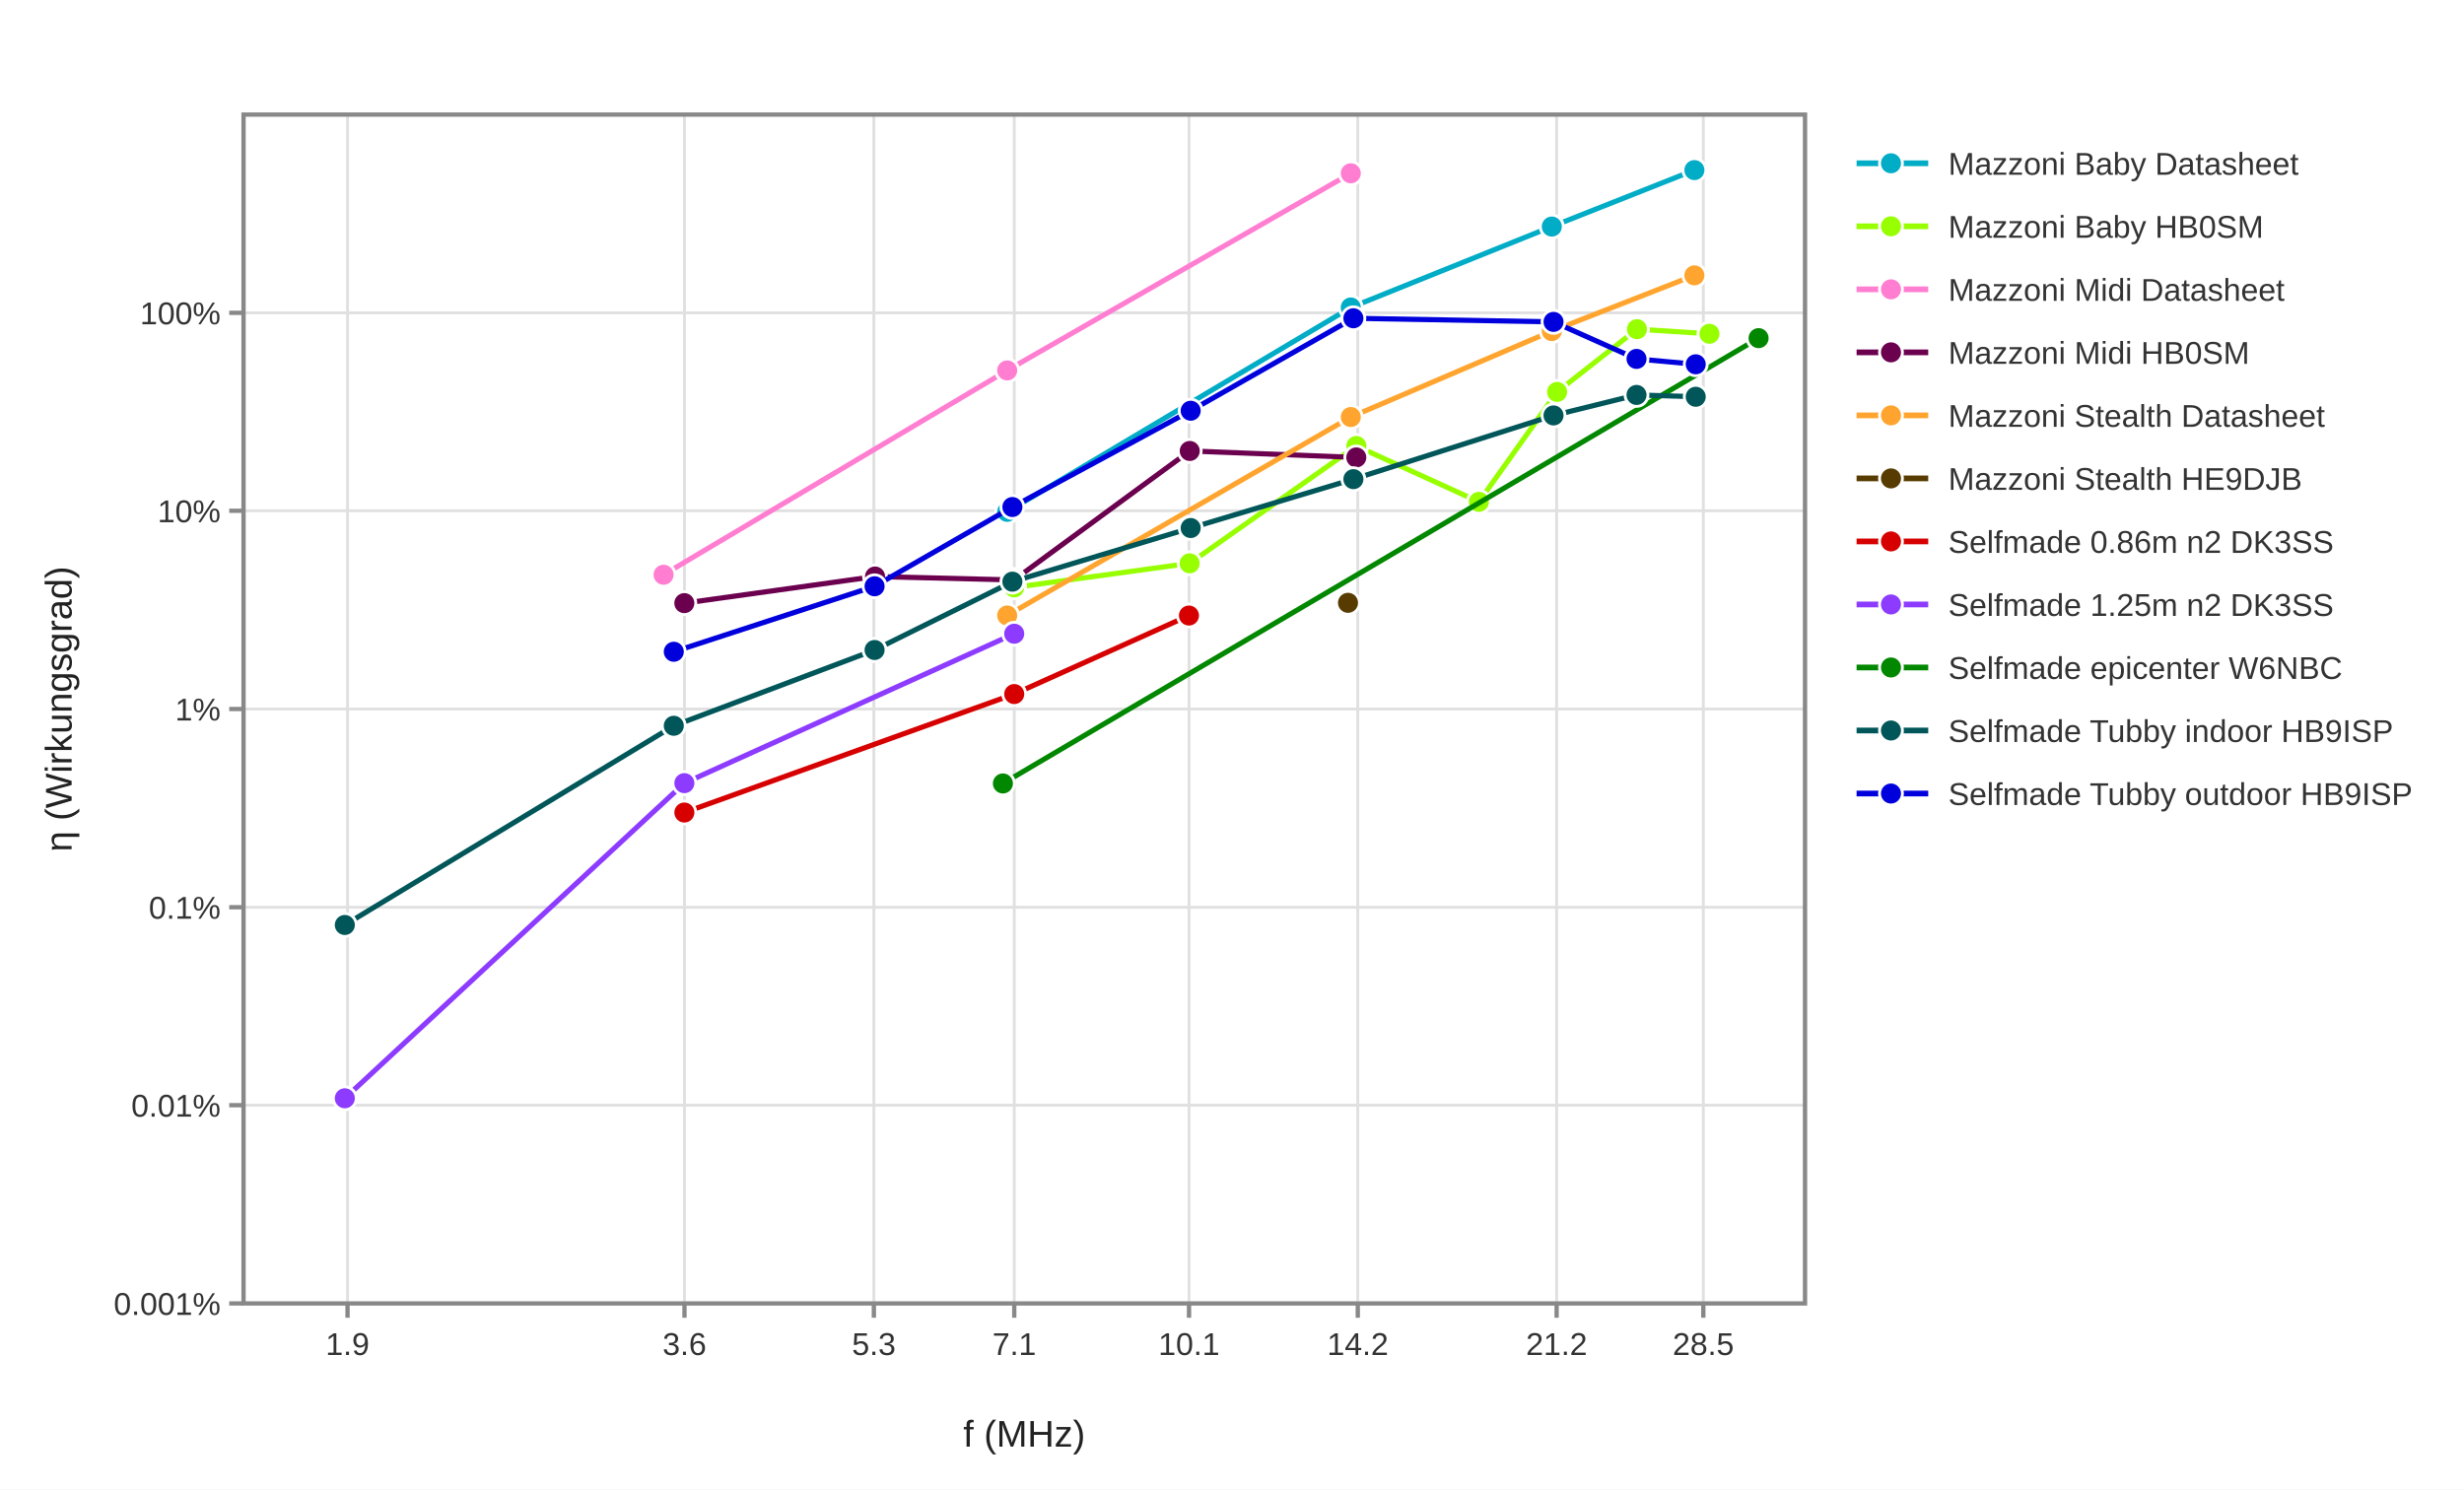
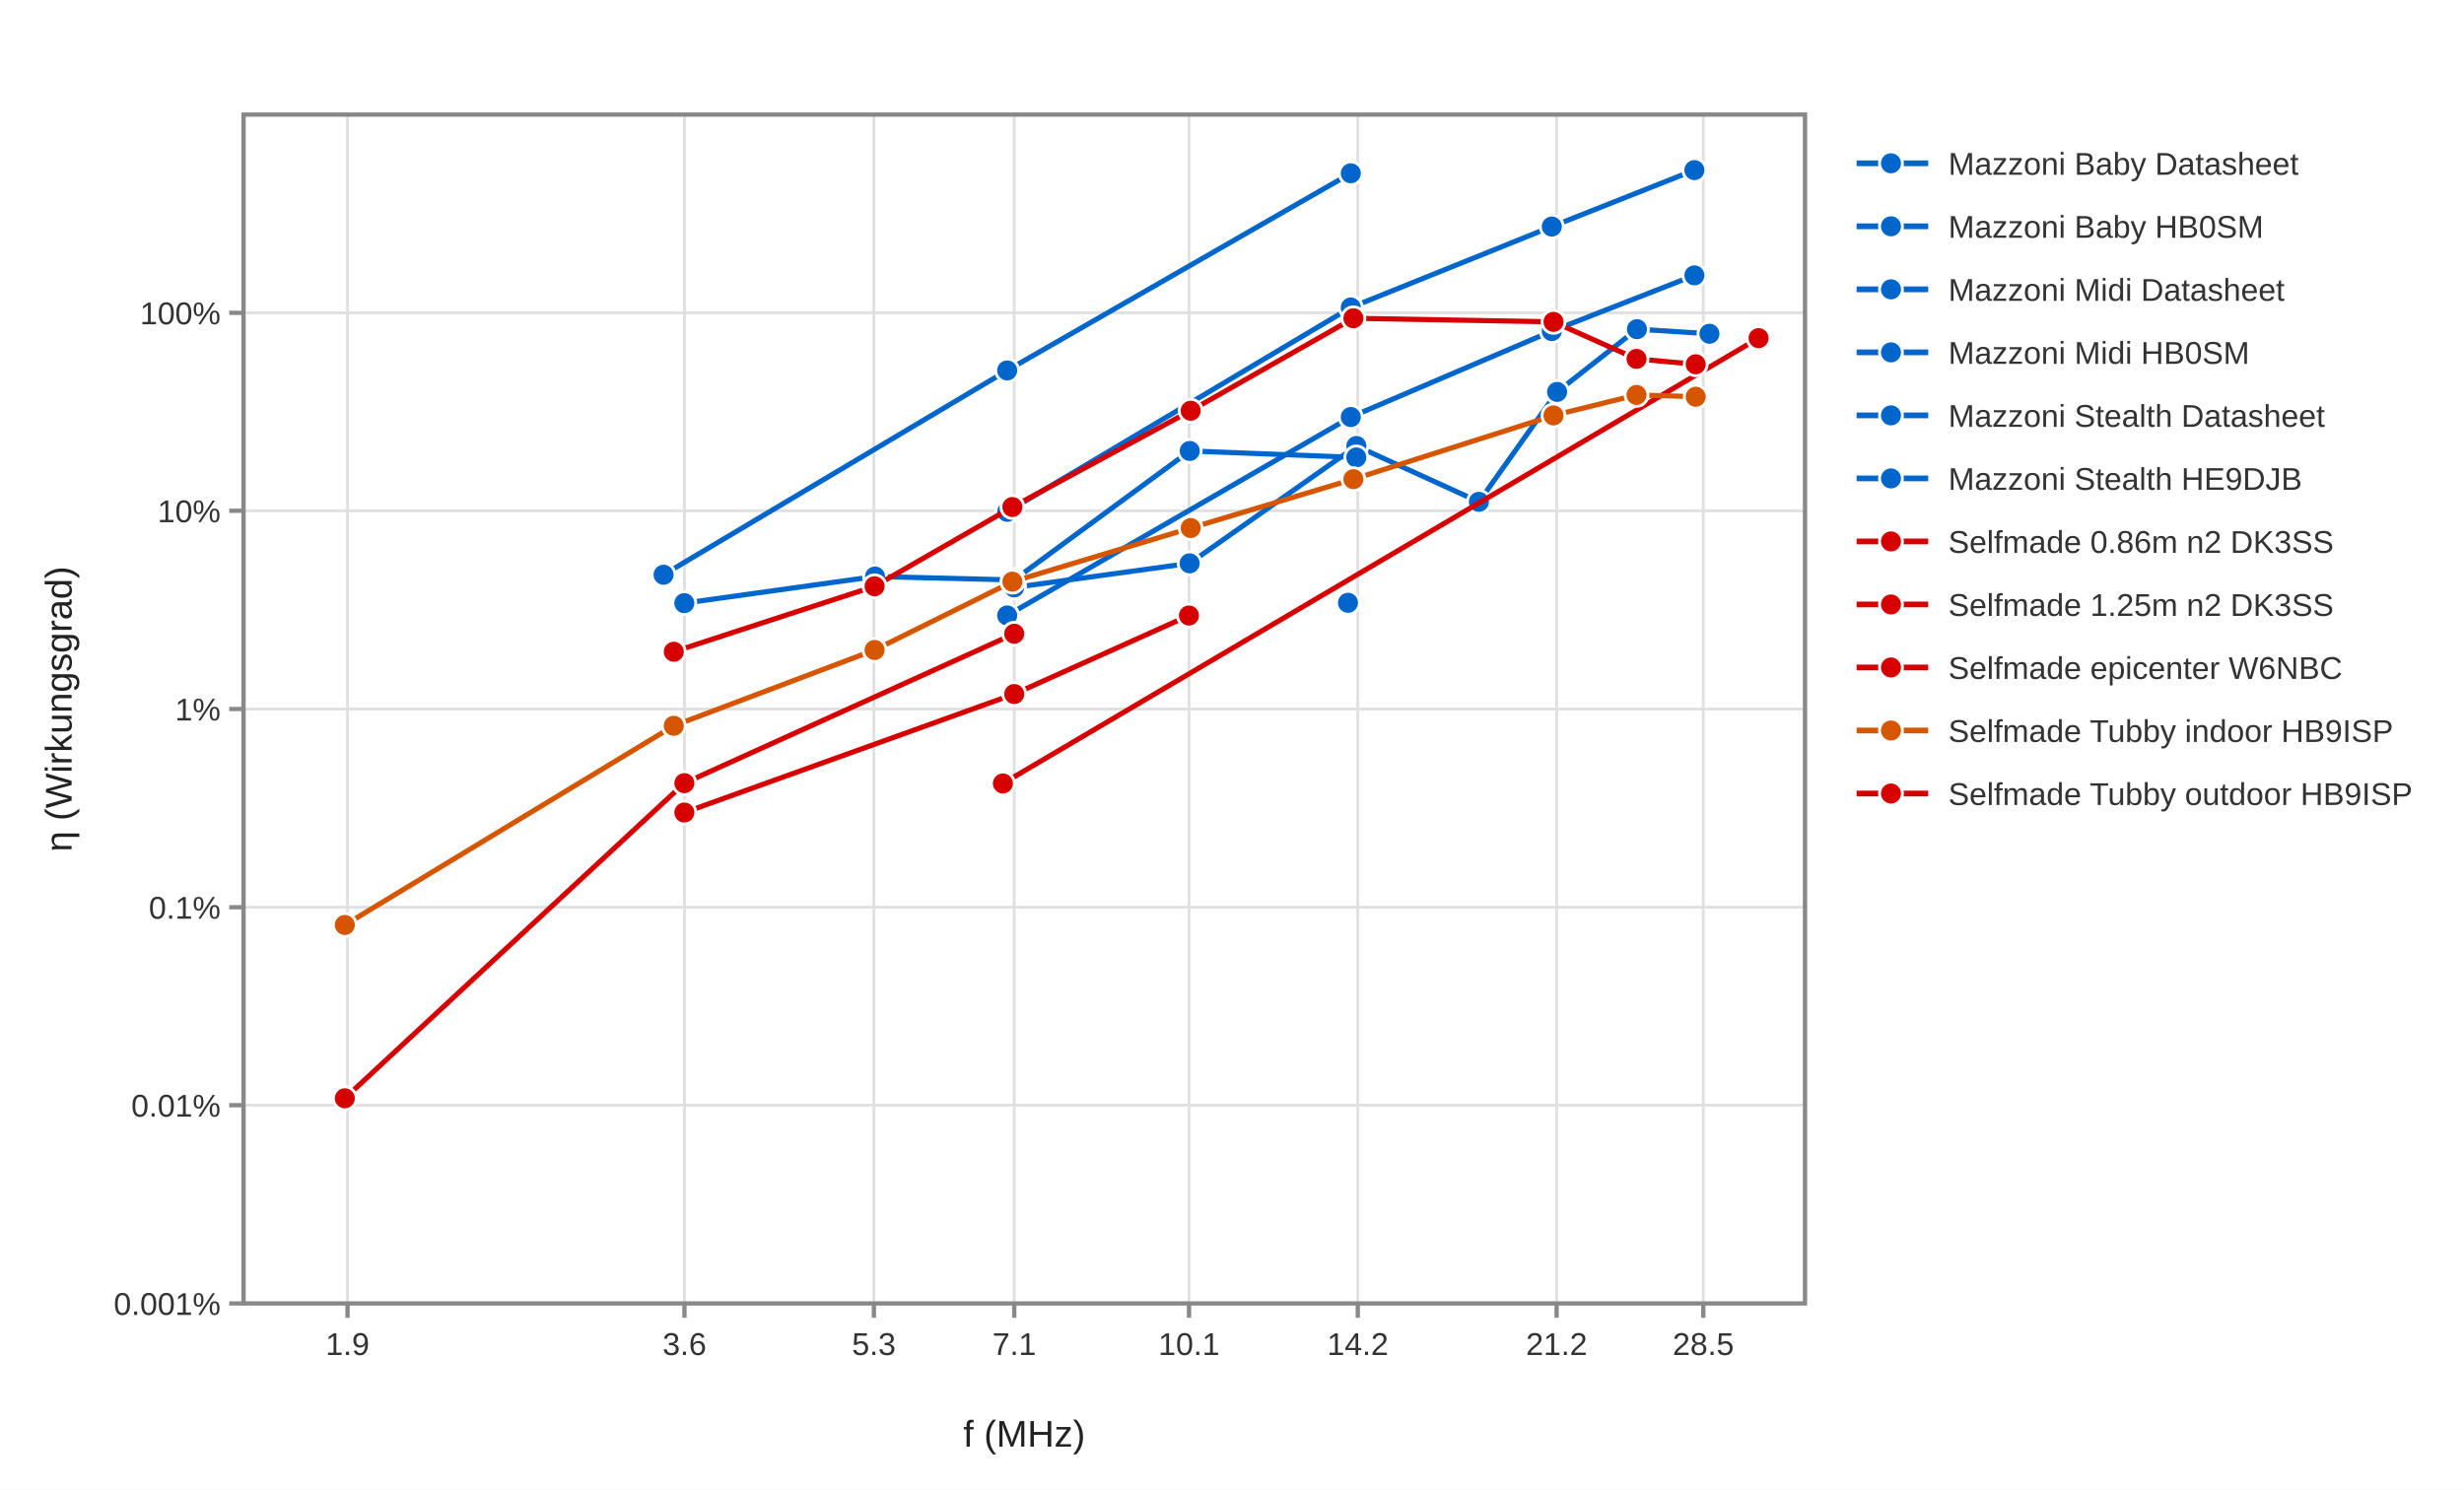
<svg xmlns="http://www.w3.org/2000/svg" width="860" height="520" viewBox="0 0 860 520">
  <rect width="860" height="520" fill="white" />
  <clipPath id="plotarea">
    <rect x="85" y="40" width="545" height="415" />
  </clipPath>
  <line x1="121.3" y1="40" x2="121.3" y2="455" stroke="#e0e0e0" stroke-width="1" />
  <line x1="238.9" y1="40" x2="238.9" y2="455" stroke="#e0e0e0" stroke-width="1" />
  <line x1="305.0" y1="40" x2="305.0" y2="455" stroke="#e0e0e0" stroke-width="1" />
  <line x1="354.0" y1="40" x2="354.0" y2="455" stroke="#e0e0e0" stroke-width="1" />
  <line x1="415.0" y1="40" x2="415.0" y2="455" stroke="#e0e0e0" stroke-width="1" />
  <line x1="473.9" y1="40" x2="473.9" y2="455" stroke="#e0e0e0" stroke-width="1" />
  <line x1="543.3" y1="40" x2="543.3" y2="455" stroke="#e0e0e0" stroke-width="1" />
  <line x1="594.5" y1="40" x2="594.5" y2="455" stroke="#e0e0e0" stroke-width="1" />
  <line x1="85" y1="455.0" x2="630" y2="455.0" stroke="#e0e0e0" stroke-width="1" />
  <line x1="85" y1="385.8" x2="630" y2="385.8" stroke="#e0e0e0" stroke-width="1" />
  <line x1="85" y1="316.7" x2="630" y2="316.7" stroke="#e0e0e0" stroke-width="1" />
  <line x1="85" y1="247.5" x2="630" y2="247.5" stroke="#e0e0e0" stroke-width="1" />
  <line x1="85" y1="178.3" x2="630" y2="178.3" stroke="#e0e0e0" stroke-width="1" />
  <line x1="85" y1="109.2" x2="630" y2="109.2" stroke="#e0e0e0" stroke-width="1" />
  <line x1="85" y1="40.0" x2="630" y2="40.0" stroke="#e0e0e0" stroke-width="1" />
  <rect x="85" y="40" width="545" height="415" fill="none" stroke="#888" stroke-width="1.5" />
  <line x1="121.3" y1="455" x2="121.3" y2="460" stroke="#888" stroke-width="1.5" />
  <text x="121.3" y="473" text-anchor="middle" font-size="11" font-family="Arial,sans-serif" fill="#333">1.9</text>
  <line x1="238.9" y1="455" x2="238.9" y2="460" stroke="#888" stroke-width="1.5" />
  <text x="238.9" y="473" text-anchor="middle" font-size="11" font-family="Arial,sans-serif" fill="#333">3.6</text>
  <line x1="305.0" y1="455" x2="305.0" y2="460" stroke="#888" stroke-width="1.5" />
  <text x="305.0" y="473" text-anchor="middle" font-size="11" font-family="Arial,sans-serif" fill="#333">5.3</text>
  <line x1="354.0" y1="455" x2="354.0" y2="460" stroke="#888" stroke-width="1.5" />
  <text x="354.0" y="473" text-anchor="middle" font-size="11" font-family="Arial,sans-serif" fill="#333">7.1</text>
  <line x1="415.0" y1="455" x2="415.0" y2="460" stroke="#888" stroke-width="1.5" />
  <text x="415.0" y="473" text-anchor="middle" font-size="11" font-family="Arial,sans-serif" fill="#333">10.1</text>
  <line x1="473.9" y1="455" x2="473.9" y2="460" stroke="#888" stroke-width="1.5" />
  <text x="473.9" y="473" text-anchor="middle" font-size="11" font-family="Arial,sans-serif" fill="#333">14.2</text>
  <line x1="543.3" y1="455" x2="543.3" y2="460" stroke="#888" stroke-width="1.5" />
  <text x="543.3" y="473" text-anchor="middle" font-size="11" font-family="Arial,sans-serif" fill="#333">21.2</text>
  <line x1="594.5" y1="455" x2="594.5" y2="460" stroke="#888" stroke-width="1.5" />
  <text x="594.5" y="473" text-anchor="middle" font-size="11" font-family="Arial,sans-serif" fill="#333">28.5</text>
  <line x1="80" y1="455.0" x2="85" y2="455.0" stroke="#888" stroke-width="1.5" />
  <text x="77" y="459.0" text-anchor="end" font-size="11" font-family="Arial,sans-serif" fill="#333">0.001%</text>
  <line x1="80" y1="385.8" x2="85" y2="385.8" stroke="#888" stroke-width="1.5" />
  <text x="77" y="389.8" text-anchor="end" font-size="11" font-family="Arial,sans-serif" fill="#333">0.01%</text>
  <line x1="80" y1="316.7" x2="85" y2="316.7" stroke="#888" stroke-width="1.5" />
  <text x="77" y="320.7" text-anchor="end" font-size="11" font-family="Arial,sans-serif" fill="#333">0.1%</text>
  <line x1="80" y1="247.5" x2="85" y2="247.5" stroke="#888" stroke-width="1.5" />
  <text x="77" y="251.5" text-anchor="end" font-size="11" font-family="Arial,sans-serif" fill="#333">1%</text>
  <line x1="80" y1="178.3" x2="85" y2="178.3" stroke="#888" stroke-width="1.5" />
  <text x="77" y="182.3" text-anchor="end" font-size="11" font-family="Arial,sans-serif" fill="#333">10%</text>
  <line x1="80" y1="109.2" x2="85" y2="109.2" stroke="#888" stroke-width="1.5" />
  <text x="77" y="113.2" text-anchor="end" font-size="11" font-family="Arial,sans-serif" fill="#333">100%</text>
  <text x="357.5" y="505" text-anchor="middle" font-size="13" font-family="Arial,sans-serif" fill="#222">f (MHz)</text>
  <text transform="rotate(-90 25 247.5)" x="25" y="247.5" text-anchor="middle" font-size="13" font-family="Arial,sans-serif" fill="#222">η (Wirkungsgrad)</text>
-   <polyline points="351.53,178.66 471.46,107.34 541.62,79.09 591.39,59.38" fill="none" stroke="#00acc6" stroke-width="1.8" clip-path="url(#plotarea)" />
-   <circle cx="351.53" cy="178.66" r="4" fill="#00acc6" stroke="white" stroke-width="1" clip-path="url(#plotarea)" />
-   <circle cx="471.46" cy="107.34" r="4" fill="#00acc6" stroke="white" stroke-width="1" clip-path="url(#plotarea)" />
-   <circle cx="541.62" cy="79.09" r="4" fill="#00acc6" stroke="white" stroke-width="1" clip-path="url(#plotarea)" />
-   <circle cx="591.39" cy="59.38" r="4" fill="#00acc6" stroke="white" stroke-width="1" clip-path="url(#plotarea)" />
-   <polyline points="353.98,205.05 415.21,196.65 473.41,155.69 516.17,175.18 543.47,136.81 571.34,114.91 596.64,116.51" fill="none" stroke="#97ff00" stroke-width="1.8" clip-path="url(#plotarea)" />
-   <circle cx="353.98" cy="205.05" r="4" fill="#97ff00" stroke="white" stroke-width="1" clip-path="url(#plotarea)" />
-   <circle cx="415.21" cy="196.65" r="4" fill="#97ff00" stroke="white" stroke-width="1" clip-path="url(#plotarea)" />
-   <circle cx="473.41" cy="155.69" r="4" fill="#97ff00" stroke="white" stroke-width="1" clip-path="url(#plotarea)" />
-   <circle cx="516.17" cy="175.18" r="4" fill="#97ff00" stroke="white" stroke-width="1" clip-path="url(#plotarea)" />
-   <circle cx="543.47" cy="136.81" r="4" fill="#97ff00" stroke="white" stroke-width="1" clip-path="url(#plotarea)" />
-   <circle cx="571.34" cy="114.91" r="4" fill="#97ff00" stroke="white" stroke-width="1" clip-path="url(#plotarea)" />
-   <circle cx="596.64" cy="116.51" r="4" fill="#97ff00" stroke="white" stroke-width="1" clip-path="url(#plotarea)" />
-   <polyline points="231.60,200.63 351.53,129.31 471.46,60.49" fill="none" stroke="#ff7ed1" stroke-width="1.8" clip-path="url(#plotarea)" />
-   <circle cx="231.60" cy="200.63" r="4" fill="#ff7ed1" stroke="white" stroke-width="1" clip-path="url(#plotarea)" />
-   <circle cx="351.53" cy="129.31" r="4" fill="#ff7ed1" stroke="white" stroke-width="1" clip-path="url(#plotarea)" />
-   <circle cx="471.46" cy="60.49" r="4" fill="#ff7ed1" stroke="white" stroke-width="1" clip-path="url(#plotarea)" />
-   <polyline points="238.85,210.54 305.41,201.25 353.91,202.46 415.25,157.42 473.38,159.68" fill="none" stroke="#6b004f" stroke-width="1.8" clip-path="url(#plotarea)" />
-   <circle cx="238.85" cy="210.54" r="4" fill="#6b004f" stroke="white" stroke-width="1" clip-path="url(#plotarea)" />
-   <circle cx="305.41" cy="201.25" r="4" fill="#6b004f" stroke="white" stroke-width="1" clip-path="url(#plotarea)" />
-   <circle cx="353.91" cy="202.46" r="4" fill="#6b004f" stroke="white" stroke-width="1" clip-path="url(#plotarea)" />
-   <circle cx="415.25" cy="157.42" r="4" fill="#6b004f" stroke="white" stroke-width="1" clip-path="url(#plotarea)" />
-   <circle cx="473.38" cy="159.68" r="4" fill="#6b004f" stroke="white" stroke-width="1" clip-path="url(#plotarea)" />
-   <polyline points="351.53,214.85 471.46,145.58 541.62,115.58 591.39,96.12" fill="none" stroke="#ffa52f" stroke-width="1.8" clip-path="url(#plotarea)" />
-   <circle cx="351.53" cy="214.85" r="4" fill="#ffa52f" stroke="white" stroke-width="1" clip-path="url(#plotarea)" />
-   <circle cx="471.46" cy="145.58" r="4" fill="#ffa52f" stroke="white" stroke-width="1" clip-path="url(#plotarea)" />
-   <circle cx="541.62" cy="115.58" r="4" fill="#ffa52f" stroke="white" stroke-width="1" clip-path="url(#plotarea)" />
-   <circle cx="591.39" cy="96.12" r="4" fill="#ffa52f" stroke="white" stroke-width="1" clip-path="url(#plotarea)" />
-   <polyline points="470.49,210.43" fill="none" stroke="#573b00" stroke-width="1.8" clip-path="url(#plotarea)" />
-   <circle cx="470.49" cy="210.43" r="4" fill="#573b00" stroke="white" stroke-width="1" clip-path="url(#plotarea)" />
+   <polyline points="351.53,178.66 471.46,107.34 541.62,79.09 591.39,59.38" fill="none" stroke="#0066cc" stroke-width="1.8" clip-path="url(#plotarea)" />
+   <circle cx="351.53" cy="178.66" r="4" fill="#0066cc" stroke="white" stroke-width="1" clip-path="url(#plotarea)" />
+   <circle cx="471.46" cy="107.34" r="4" fill="#0066cc" stroke="white" stroke-width="1" clip-path="url(#plotarea)" />
+   <circle cx="541.62" cy="79.09" r="4" fill="#0066cc" stroke="white" stroke-width="1" clip-path="url(#plotarea)" />
+   <circle cx="591.39" cy="59.38" r="4" fill="#0066cc" stroke="white" stroke-width="1" clip-path="url(#plotarea)" />
+   <polyline points="353.98,205.05 415.21,196.65 473.41,155.69 516.17,175.18 543.47,136.81 571.34,114.91 596.64,116.51" fill="none" stroke="#0066cc" stroke-width="1.8" clip-path="url(#plotarea)" />
+   <circle cx="353.98" cy="205.05" r="4" fill="#0066cc" stroke="white" stroke-width="1" clip-path="url(#plotarea)" />
+   <circle cx="415.21" cy="196.65" r="4" fill="#0066cc" stroke="white" stroke-width="1" clip-path="url(#plotarea)" />
+   <circle cx="473.41" cy="155.69" r="4" fill="#0066cc" stroke="white" stroke-width="1" clip-path="url(#plotarea)" />
+   <circle cx="516.17" cy="175.18" r="4" fill="#0066cc" stroke="white" stroke-width="1" clip-path="url(#plotarea)" />
+   <circle cx="543.47" cy="136.81" r="4" fill="#0066cc" stroke="white" stroke-width="1" clip-path="url(#plotarea)" />
+   <circle cx="571.34" cy="114.91" r="4" fill="#0066cc" stroke="white" stroke-width="1" clip-path="url(#plotarea)" />
+   <circle cx="596.64" cy="116.51" r="4" fill="#0066cc" stroke="white" stroke-width="1" clip-path="url(#plotarea)" />
+   <polyline points="231.60,200.63 351.53,129.31 471.46,60.49" fill="none" stroke="#0066cc" stroke-width="1.8" clip-path="url(#plotarea)" />
+   <circle cx="231.60" cy="200.63" r="4" fill="#0066cc" stroke="white" stroke-width="1" clip-path="url(#plotarea)" />
+   <circle cx="351.53" cy="129.31" r="4" fill="#0066cc" stroke="white" stroke-width="1" clip-path="url(#plotarea)" />
+   <circle cx="471.46" cy="60.49" r="4" fill="#0066cc" stroke="white" stroke-width="1" clip-path="url(#plotarea)" />
+   <polyline points="238.85,210.54 305.41,201.25 353.91,202.46 415.25,157.42 473.38,159.68" fill="none" stroke="#0066cc" stroke-width="1.8" clip-path="url(#plotarea)" />
+   <circle cx="238.85" cy="210.54" r="4" fill="#0066cc" stroke="white" stroke-width="1" clip-path="url(#plotarea)" />
+   <circle cx="305.41" cy="201.25" r="4" fill="#0066cc" stroke="white" stroke-width="1" clip-path="url(#plotarea)" />
+   <circle cx="353.91" cy="202.46" r="4" fill="#0066cc" stroke="white" stroke-width="1" clip-path="url(#plotarea)" />
+   <circle cx="415.25" cy="157.42" r="4" fill="#0066cc" stroke="white" stroke-width="1" clip-path="url(#plotarea)" />
+   <circle cx="473.38" cy="159.68" r="4" fill="#0066cc" stroke="white" stroke-width="1" clip-path="url(#plotarea)" />
+   <polyline points="351.53,214.85 471.46,145.58 541.62,115.58 591.39,96.12" fill="none" stroke="#0066cc" stroke-width="1.8" clip-path="url(#plotarea)" />
+   <circle cx="351.53" cy="214.85" r="4" fill="#0066cc" stroke="white" stroke-width="1" clip-path="url(#plotarea)" />
+   <circle cx="471.46" cy="145.58" r="4" fill="#0066cc" stroke="white" stroke-width="1" clip-path="url(#plotarea)" />
+   <circle cx="541.62" cy="115.58" r="4" fill="#0066cc" stroke="white" stroke-width="1" clip-path="url(#plotarea)" />
+   <circle cx="591.39" cy="96.12" r="4" fill="#0066cc" stroke="white" stroke-width="1" clip-path="url(#plotarea)" />
+   <polyline points="470.49,210.43" fill="none" stroke="#0066cc" stroke-width="1.8" clip-path="url(#plotarea)" />
+   <circle cx="470.49" cy="210.43" r="4" fill="#0066cc" stroke="white" stroke-width="1" clip-path="url(#plotarea)" />
  <polyline points="238.86,283.64 353.99,242.28 414.97,214.87" fill="none" stroke="#d60000" stroke-width="1.8" clip-path="url(#plotarea)" />
  <circle cx="238.86" cy="283.64" r="4" fill="#d60000" stroke="white" stroke-width="1" clip-path="url(#plotarea)" />
  <circle cx="353.99" cy="242.28" r="4" fill="#d60000" stroke="white" stroke-width="1" clip-path="url(#plotarea)" />
  <circle cx="414.97" cy="214.87" r="4" fill="#d60000" stroke="white" stroke-width="1" clip-path="url(#plotarea)" />
-   <polyline points="120.35,383.39 238.86,273.38 353.99,221.22" fill="none" stroke="#8c3bff" stroke-width="1.8" clip-path="url(#plotarea)" />
-   <circle cx="120.35" cy="383.39" r="4" fill="#8c3bff" stroke="white" stroke-width="1" clip-path="url(#plotarea)" />
-   <circle cx="238.86" cy="273.38" r="4" fill="#8c3bff" stroke="white" stroke-width="1" clip-path="url(#plotarea)" />
-   <circle cx="353.99" cy="221.22" r="4" fill="#8c3bff" stroke="white" stroke-width="1" clip-path="url(#plotarea)" />
-   <polyline points="350.04,273.49 613.79,118.04" fill="none" stroke="#018700" stroke-width="1.8" clip-path="url(#plotarea)" />
-   <circle cx="350.04" cy="273.49" r="4" fill="#018700" stroke="white" stroke-width="1" clip-path="url(#plotarea)" />
-   <circle cx="613.79" cy="118.04" r="4" fill="#018700" stroke="white" stroke-width="1" clip-path="url(#plotarea)" />
-   <polyline points="120.35,322.89 235.17,253.35 305.25,226.90 353.35,203.05 415.58,184.32 472.37,167.26 542.22,145.02 571.19,137.86 591.85,138.50" fill="none" stroke="#005659" stroke-width="1.8" clip-path="url(#plotarea)" />
-   <circle cx="120.35" cy="322.89" r="4" fill="#005659" stroke="white" stroke-width="1" clip-path="url(#plotarea)" />
-   <circle cx="235.17" cy="253.35" r="4" fill="#005659" stroke="white" stroke-width="1" clip-path="url(#plotarea)" />
-   <circle cx="305.25" cy="226.90" r="4" fill="#005659" stroke="white" stroke-width="1" clip-path="url(#plotarea)" />
-   <circle cx="353.35" cy="203.05" r="4" fill="#005659" stroke="white" stroke-width="1" clip-path="url(#plotarea)" />
-   <circle cx="415.58" cy="184.32" r="4" fill="#005659" stroke="white" stroke-width="1" clip-path="url(#plotarea)" />
-   <circle cx="472.37" cy="167.26" r="4" fill="#005659" stroke="white" stroke-width="1" clip-path="url(#plotarea)" />
-   <circle cx="542.22" cy="145.02" r="4" fill="#005659" stroke="white" stroke-width="1" clip-path="url(#plotarea)" />
-   <circle cx="571.19" cy="137.86" r="4" fill="#005659" stroke="white" stroke-width="1" clip-path="url(#plotarea)" />
-   <circle cx="591.85" cy="138.50" r="4" fill="#005659" stroke="white" stroke-width="1" clip-path="url(#plotarea)" />
-   <polyline points="235.17,227.51 305.25,204.66 353.35,176.99 415.58,143.38 472.37,111.10 542.22,112.36 571.19,125.29 591.85,127.17" fill="none" stroke="#0000dd" stroke-width="1.8" clip-path="url(#plotarea)" />
-   <circle cx="235.17" cy="227.51" r="4" fill="#0000dd" stroke="white" stroke-width="1" clip-path="url(#plotarea)" />
-   <circle cx="305.25" cy="204.66" r="4" fill="#0000dd" stroke="white" stroke-width="1" clip-path="url(#plotarea)" />
-   <circle cx="353.35" cy="176.99" r="4" fill="#0000dd" stroke="white" stroke-width="1" clip-path="url(#plotarea)" />
-   <circle cx="415.58" cy="143.38" r="4" fill="#0000dd" stroke="white" stroke-width="1" clip-path="url(#plotarea)" />
-   <circle cx="472.37" cy="111.10" r="4" fill="#0000dd" stroke="white" stroke-width="1" clip-path="url(#plotarea)" />
-   <circle cx="542.22" cy="112.36" r="4" fill="#0000dd" stroke="white" stroke-width="1" clip-path="url(#plotarea)" />
-   <circle cx="571.19" cy="125.29" r="4" fill="#0000dd" stroke="white" stroke-width="1" clip-path="url(#plotarea)" />
-   <circle cx="591.85" cy="127.17" r="4" fill="#0000dd" stroke="white" stroke-width="1" clip-path="url(#plotarea)" />
-   <line x1="648" y1="57" x2="673" y2="57" stroke="#00acc6" stroke-width="2" />
-   <circle cx="660" cy="57" r="4" fill="#00acc6" stroke="white" stroke-width="1" />
+   <polyline points="120.35,383.39 238.86,273.38 353.99,221.22" fill="none" stroke="#d60000" stroke-width="1.8" clip-path="url(#plotarea)" />
+   <circle cx="120.35" cy="383.39" r="4" fill="#d60000" stroke="white" stroke-width="1" clip-path="url(#plotarea)" />
+   <circle cx="238.86" cy="273.38" r="4" fill="#d60000" stroke="white" stroke-width="1" clip-path="url(#plotarea)" />
+   <circle cx="353.99" cy="221.22" r="4" fill="#d60000" stroke="white" stroke-width="1" clip-path="url(#plotarea)" />
+   <polyline points="350.04,273.49 613.79,118.04" fill="none" stroke="#d60000" stroke-width="1.8" clip-path="url(#plotarea)" />
+   <circle cx="350.04" cy="273.49" r="4" fill="#d60000" stroke="white" stroke-width="1" clip-path="url(#plotarea)" />
+   <circle cx="613.79" cy="118.04" r="4" fill="#d60000" stroke="white" stroke-width="1" clip-path="url(#plotarea)" />
+   <polyline points="120.35,322.89 235.17,253.35 305.25,226.90 353.35,203.05 415.58,184.32 472.37,167.26 542.22,145.02 571.19,137.86 591.85,138.50" fill="none" stroke="#d65600" stroke-width="1.8" clip-path="url(#plotarea)" />
+   <circle cx="120.35" cy="322.89" r="4" fill="#d65600" stroke="white" stroke-width="1" clip-path="url(#plotarea)" />
+   <circle cx="235.17" cy="253.35" r="4" fill="#d65600" stroke="white" stroke-width="1" clip-path="url(#plotarea)" />
+   <circle cx="305.25" cy="226.90" r="4" fill="#d65600" stroke="white" stroke-width="1" clip-path="url(#plotarea)" />
+   <circle cx="353.35" cy="203.05" r="4" fill="#d65600" stroke="white" stroke-width="1" clip-path="url(#plotarea)" />
+   <circle cx="415.58" cy="184.32" r="4" fill="#d65600" stroke="white" stroke-width="1" clip-path="url(#plotarea)" />
+   <circle cx="472.37" cy="167.26" r="4" fill="#d65600" stroke="white" stroke-width="1" clip-path="url(#plotarea)" />
+   <circle cx="542.22" cy="145.02" r="4" fill="#d65600" stroke="white" stroke-width="1" clip-path="url(#plotarea)" />
+   <circle cx="571.19" cy="137.86" r="4" fill="#d65600" stroke="white" stroke-width="1" clip-path="url(#plotarea)" />
+   <circle cx="591.85" cy="138.50" r="4" fill="#d65600" stroke="white" stroke-width="1" clip-path="url(#plotarea)" />
+   <polyline points="235.17,227.51 305.25,204.66 353.35,176.99 415.58,143.38 472.37,111.10 542.22,112.36 571.19,125.29 591.85,127.17" fill="none" stroke="#d60000" stroke-width="1.8" clip-path="url(#plotarea)" />
+   <circle cx="235.17" cy="227.51" r="4" fill="#d60000" stroke="white" stroke-width="1" clip-path="url(#plotarea)" />
+   <circle cx="305.25" cy="204.66" r="4" fill="#d60000" stroke="white" stroke-width="1" clip-path="url(#plotarea)" />
+   <circle cx="353.35" cy="176.99" r="4" fill="#d60000" stroke="white" stroke-width="1" clip-path="url(#plotarea)" />
+   <circle cx="415.58" cy="143.38" r="4" fill="#d60000" stroke="white" stroke-width="1" clip-path="url(#plotarea)" />
+   <circle cx="472.37" cy="111.10" r="4" fill="#d60000" stroke="white" stroke-width="1" clip-path="url(#plotarea)" />
+   <circle cx="542.22" cy="112.36" r="4" fill="#d60000" stroke="white" stroke-width="1" clip-path="url(#plotarea)" />
+   <circle cx="571.19" cy="125.29" r="4" fill="#d60000" stroke="white" stroke-width="1" clip-path="url(#plotarea)" />
+   <circle cx="591.85" cy="127.17" r="4" fill="#d60000" stroke="white" stroke-width="1" clip-path="url(#plotarea)" />
+   <line x1="648" y1="57" x2="673" y2="57" stroke="#0066cc" stroke-width="2" />
+   <circle cx="660" cy="57" r="4" fill="#0066cc" stroke="white" stroke-width="1" />
  <text x="680" y="61" font-size="11" font-family="Arial,sans-serif" fill="#333">Mazzoni Baby Datasheet</text>
-   <line x1="648" y1="79" x2="673" y2="79" stroke="#97ff00" stroke-width="2" />
-   <circle cx="660" cy="79" r="4" fill="#97ff00" stroke="white" stroke-width="1" />
+   <line x1="648" y1="79" x2="673" y2="79" stroke="#0066cc" stroke-width="2" />
+   <circle cx="660" cy="79" r="4" fill="#0066cc" stroke="white" stroke-width="1" />
  <text x="680" y="83" font-size="11" font-family="Arial,sans-serif" fill="#333">Mazzoni Baby HB0SM</text>
-   <line x1="648" y1="101" x2="673" y2="101" stroke="#ff7ed1" stroke-width="2" />
-   <circle cx="660" cy="101" r="4" fill="#ff7ed1" stroke="white" stroke-width="1" />
+   <line x1="648" y1="101" x2="673" y2="101" stroke="#0066cc" stroke-width="2" />
+   <circle cx="660" cy="101" r="4" fill="#0066cc" stroke="white" stroke-width="1" />
  <text x="680" y="105" font-size="11" font-family="Arial,sans-serif" fill="#333">Mazzoni Midi Datasheet</text>
-   <line x1="648" y1="123" x2="673" y2="123" stroke="#6b004f" stroke-width="2" />
-   <circle cx="660" cy="123" r="4" fill="#6b004f" stroke="white" stroke-width="1" />
+   <line x1="648" y1="123" x2="673" y2="123" stroke="#0066cc" stroke-width="2" />
+   <circle cx="660" cy="123" r="4" fill="#0066cc" stroke="white" stroke-width="1" />
  <text x="680" y="127" font-size="11" font-family="Arial,sans-serif" fill="#333">Mazzoni Midi HB0SM</text>
-   <line x1="648" y1="145" x2="673" y2="145" stroke="#ffa52f" stroke-width="2" />
-   <circle cx="660" cy="145" r="4" fill="#ffa52f" stroke="white" stroke-width="1" />
+   <line x1="648" y1="145" x2="673" y2="145" stroke="#0066cc" stroke-width="2" />
+   <circle cx="660" cy="145" r="4" fill="#0066cc" stroke="white" stroke-width="1" />
  <text x="680" y="149" font-size="11" font-family="Arial,sans-serif" fill="#333">Mazzoni Stealth Datasheet</text>
-   <line x1="648" y1="167" x2="673" y2="167" stroke="#573b00" stroke-width="2" />
-   <circle cx="660" cy="167" r="4" fill="#573b00" stroke="white" stroke-width="1" />
+   <line x1="648" y1="167" x2="673" y2="167" stroke="#0066cc" stroke-width="2" />
+   <circle cx="660" cy="167" r="4" fill="#0066cc" stroke="white" stroke-width="1" />
  <text x="680" y="171" font-size="11" font-family="Arial,sans-serif" fill="#333">Mazzoni Stealth HE9DJB</text>
  <line x1="648" y1="189" x2="673" y2="189" stroke="#d60000" stroke-width="2" />
  <circle cx="660" cy="189" r="4" fill="#d60000" stroke="white" stroke-width="1" />
  <text x="680" y="193" font-size="11" font-family="Arial,sans-serif" fill="#333">Selfmade 0.86m n2 DK3SS</text>
-   <line x1="648" y1="211" x2="673" y2="211" stroke="#8c3bff" stroke-width="2" />
-   <circle cx="660" cy="211" r="4" fill="#8c3bff" stroke="white" stroke-width="1" />
+   <line x1="648" y1="211" x2="673" y2="211" stroke="#d60000" stroke-width="2" />
+   <circle cx="660" cy="211" r="4" fill="#d60000" stroke="white" stroke-width="1" />
  <text x="680" y="215" font-size="11" font-family="Arial,sans-serif" fill="#333">Selfmade 1.25m n2 DK3SS</text>
-   <line x1="648" y1="233" x2="673" y2="233" stroke="#018700" stroke-width="2" />
-   <circle cx="660" cy="233" r="4" fill="#018700" stroke="white" stroke-width="1" />
+   <line x1="648" y1="233" x2="673" y2="233" stroke="#d60000" stroke-width="2" />
+   <circle cx="660" cy="233" r="4" fill="#d60000" stroke="white" stroke-width="1" />
  <text x="680" y="237" font-size="11" font-family="Arial,sans-serif" fill="#333">Selfmade epicenter W6NBC</text>
-   <line x1="648" y1="255" x2="673" y2="255" stroke="#005659" stroke-width="2" />
-   <circle cx="660" cy="255" r="4" fill="#005659" stroke="white" stroke-width="1" />
+   <line x1="648" y1="255" x2="673" y2="255" stroke="#d65600" stroke-width="2" />
+   <circle cx="660" cy="255" r="4" fill="#d65600" stroke="white" stroke-width="1" />
  <text x="680" y="259" font-size="11" font-family="Arial,sans-serif" fill="#333">Selfmade Tubby indoor HB9ISP</text>
-   <line x1="648" y1="277" x2="673" y2="277" stroke="#0000dd" stroke-width="2" />
-   <circle cx="660" cy="277" r="4" fill="#0000dd" stroke="white" stroke-width="1" />
+   <line x1="648" y1="277" x2="673" y2="277" stroke="#d60000" stroke-width="2" />
+   <circle cx="660" cy="277" r="4" fill="#d60000" stroke="white" stroke-width="1" />
  <text x="680" y="281" font-size="11" font-family="Arial,sans-serif" fill="#333">Selfmade Tubby outdoor HB9ISP</text>
</svg>
